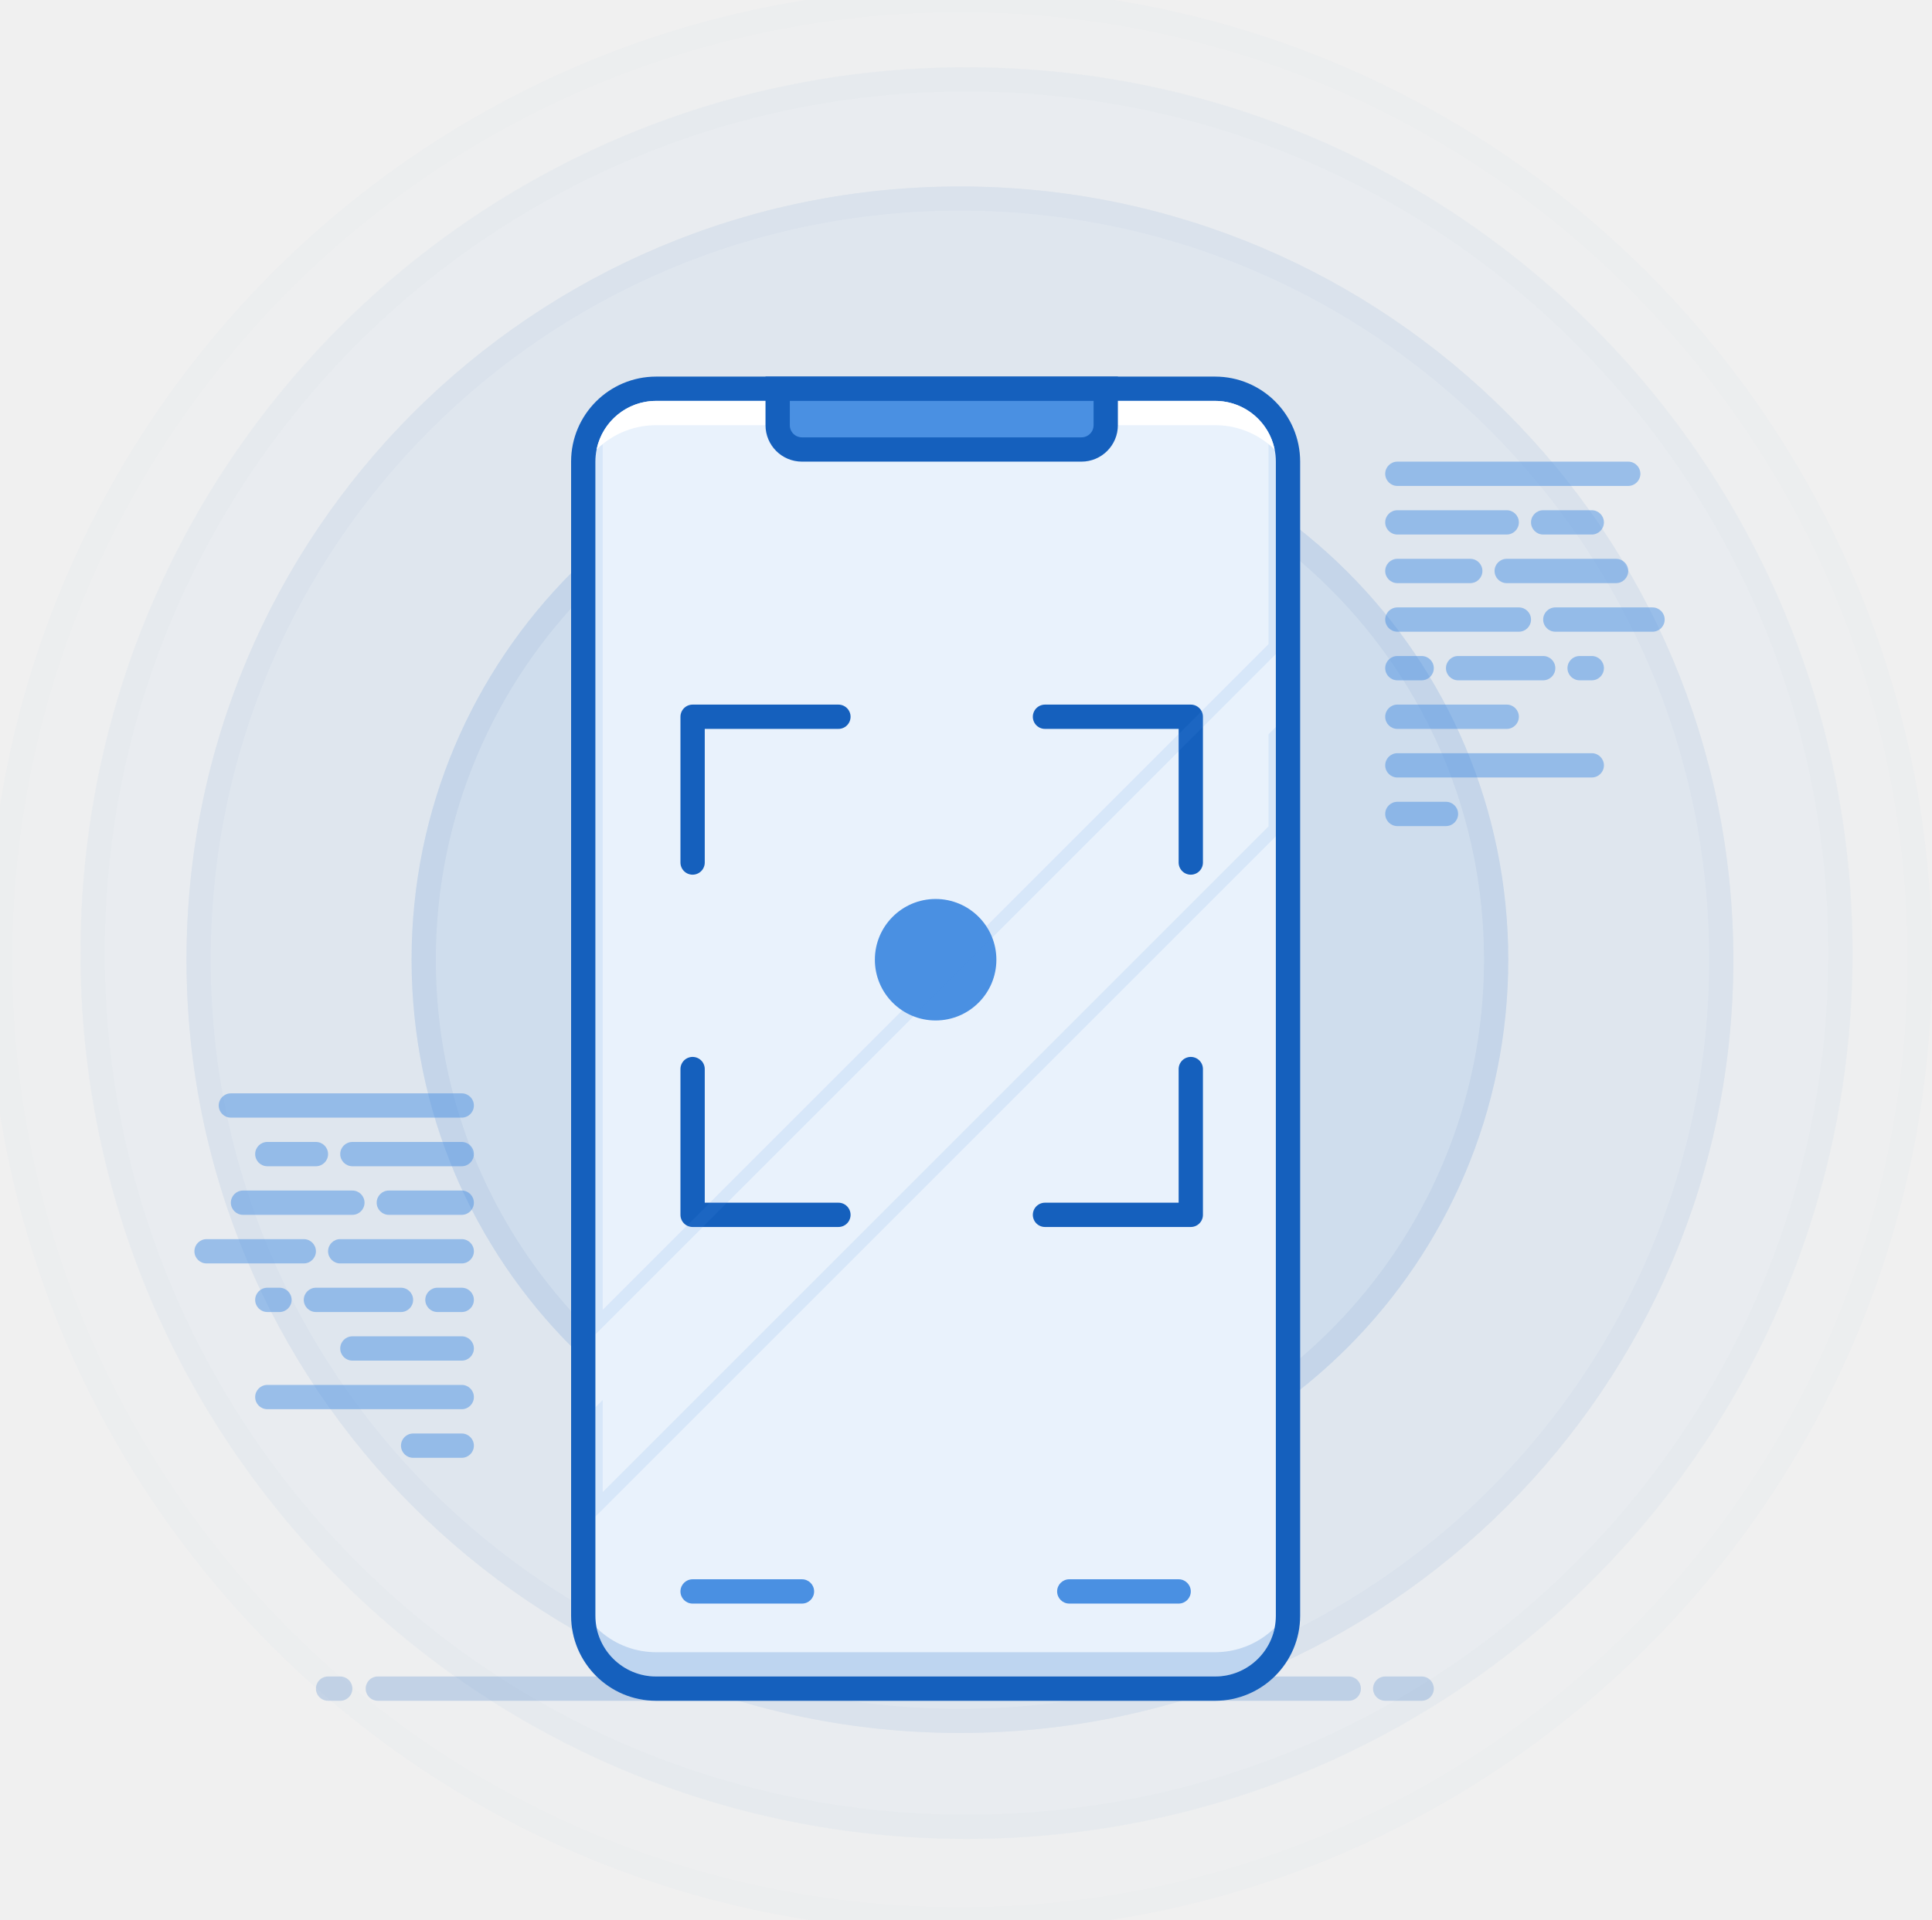
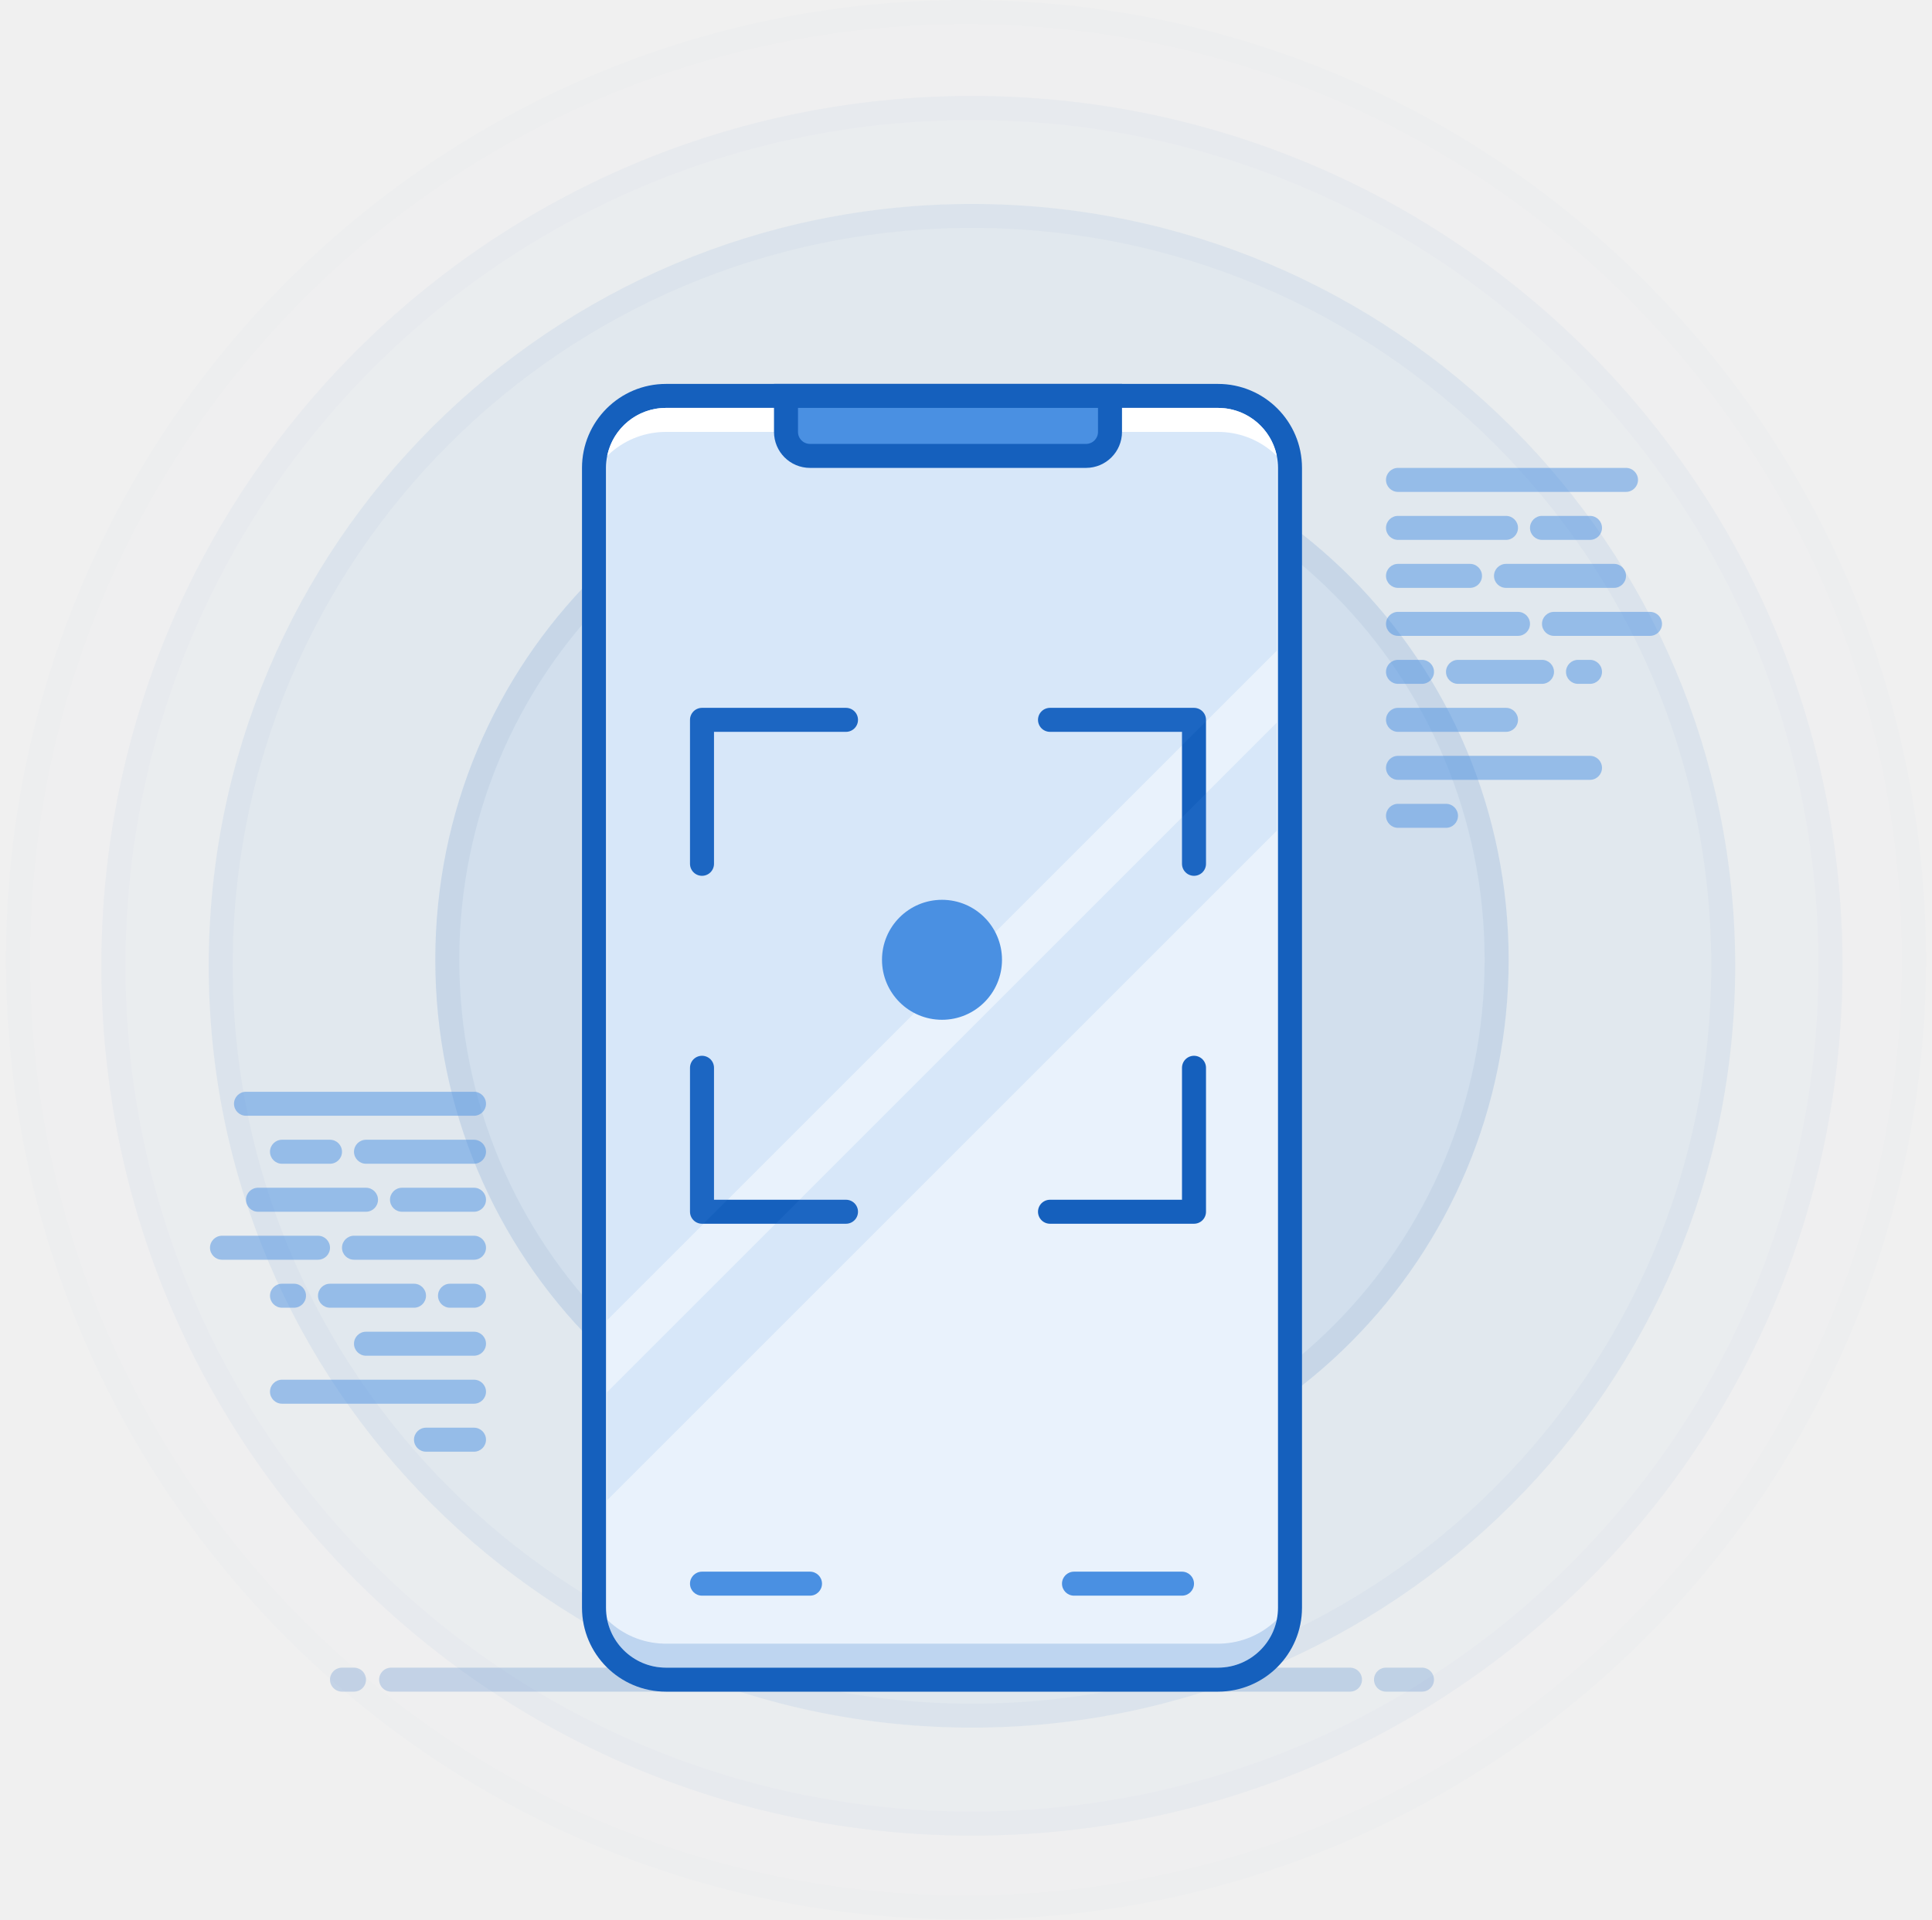
- <svg xmlns="http://www.w3.org/2000/svg" width="159" height="158" viewBox="0 0 159 158" fill="none">
-   <g id="Group 37">
-     <g id="Rings" opacity="0.4">
-       <path id="Oval" opacity="0.4" fill-rule="evenodd" clip-rule="evenodd" d="M79 123.131C103.373 123.131 123.131 103.373 123.131 79C123.131 54.627 103.373 34.869 79 34.869C54.627 34.869 34.869 54.627 34.869 79C34.869 103.373 54.627 123.131 79 123.131Z" fill="#4A90E2" fill-opacity="0.8" stroke="#1560BD" stroke-width="2" />
-       <path id="Oval_2" opacity="0.2" fill-rule="evenodd" clip-rule="evenodd" d="M79 141.655C113.603 141.655 141.655 113.604 141.655 79C141.655 44.397 113.603 16.345 79 16.345C44.396 16.345 16.345 44.397 16.345 79C16.345 113.604 44.396 141.655 79 141.655Z" fill="#4A90E2" fill-opacity="0.8" stroke="#1560BD" stroke-width="2" />
-       <path id="Oval_3" opacity="0.1" fill-rule="evenodd" clip-rule="evenodd" d="M79.545 150.372C119.264 150.372 151.462 118.174 151.462 78.455C151.462 38.736 119.264 6.538 79.545 6.538C39.826 6.538 7.628 38.736 7.628 78.455C7.628 118.174 39.826 150.372 79.545 150.372Z" fill="#4A90E2" fill-opacity="0.8" stroke="#1560BD" stroke-width="2" />
-       <path id="Oval_4" opacity="0.04" fill-rule="evenodd" clip-rule="evenodd" d="M79 158C122.63 158 158 122.63 158 79C158 35.37 122.63 0 79 0C35.37 0 0 35.37 0 79C0 122.63 35.37 158 79 158Z" fill="#4A90E2" fill-opacity="0.8" stroke="#1560BD" stroke-width="2" />
-       <path id="Oval_5" opacity="0.4" fill-rule="evenodd" clip-rule="evenodd" d="M79.544 99.159C90.377 99.159 99.158 90.377 99.158 79.545C99.158 68.712 90.377 59.931 79.544 59.931C68.712 59.931 59.931 68.712 59.931 79.545C59.931 90.377 68.712 99.159 79.544 99.159Z" fill="#4A90E2" fill-opacity="0.8" stroke="#1560BD" stroke-width="2" />
+ <svg xmlns="http://www.w3.org/2000/svg" xmlns:xlink="http://www.w3.org/1999/xlink" width="161px" height="160px" viewBox="0 0 161 160" version="1.1">
+   <defs>
+     <rect id="path-1" x="48" y="32" width="58" height="107" rx="6" />
+   </defs>
+   <g id="Illustration" stroke="none" stroke-width="1" fill="none" fill-rule="evenodd">
+     <g id="Group-37" transform="translate(1.5, 1)">
+       <g id="Group" fill="#4A90E2" fill-opacity="0.8" stroke="#1560BD" stroke-width="2">
+         <g id="rings">
+           <circle id="Oval" opacity="0.015" cx="79" cy="79" r="79" />
+           <ellipse id="Oval" opacity="0.04" cx="79.497" cy="79.5" rx="71.547" ry="71.5" />
+           <ellipse id="Oval" opacity="0.07" cx="79.497" cy="79.5" rx="62.604" ry="62.5" />
+           <ellipse id="Oval" opacity="0.13" cx="79.497" cy="79" rx="43.723" ry="44" />
+           <ellipse id="Oval" opacity="0.1" cx="79.497" cy="79" rx="19.874" ry="20" />
+         </g>
+       </g>
+       <line x1="31.093" y1="139" x2="111" y2="139" id="Path-4" stroke="#1560BD" stroke-width="2" opacity="0.2" stroke-linecap="round" />
+       <line x1="27" y1="139" x2="28" y2="139" id="Path-4" stroke="#1560BD" stroke-width="2" opacity="0.2" stroke-linecap="round" />
+       <line x1="114" y1="139" x2="117" y2="139" id="Path-4" stroke="#1560BD" stroke-width="2" opacity="0.2" stroke-linecap="round" />
+       <g id="Group-36" opacity="0.5" transform="translate(16, 90)" fill="#4A90E2">
+         <rect id="Rectangle" x="2" y="0" width="21" height="2" rx="1" />
+         <rect id="Rectangle" x="5" y="24" width="18" height="2" rx="1" />
+         <rect id="Rectangle" x="17" y="28" width="6" height="2" rx="1" />
+         <rect id="Rectangle" x="12" y="20" width="11" height="2" rx="1" />
+         <rect id="Rectangle" x="5" y="4" width="6" height="2" rx="1" />
+         <rect id="Rectangle" x="12" y="4" width="11" height="2" rx="1" />
+         <rect id="Rectangle" x="3" y="8" width="11" height="2" rx="1" />
+         <rect id="Rectangle" x="15" y="8" width="8" height="2" rx="1" />
+         <rect id="Rectangle" x="0" y="12" width="10" height="2" rx="1" />
+         <rect id="Rectangle" x="9" y="16" width="9" height="2" rx="1" />
+         <rect id="Rectangle" x="19" y="16" width="4" height="2" rx="1" />
+         <rect id="Rectangle" x="11" y="12" width="12" height="2" rx="1" />
+         <rect id="Rectangle" x="5" y="16" width="3" height="2" rx="1" />
+       </g>
+       <g id="Group-36" opacity="0.5" transform="translate(125.5, 53) scale(-1, 1) translate(-125.5, -53) translate(114, 38)" fill="#4A90E2">
+         <rect id="Rectangle" x="2" y="0" width="21" height="2" rx="1" />
+         <rect id="Rectangle" x="5" y="24" width="18" height="2" rx="1" />
+         <rect id="Rectangle" x="17" y="28" width="6" height="2" rx="1" />
+         <rect id="Rectangle" x="12" y="20" width="11" height="2" rx="1" />
+         <rect id="Rectangle" x="5" y="4" width="6" height="2" rx="1" />
+         <rect id="Rectangle" x="12" y="4" width="11" height="2" rx="1" />
+         <rect id="Rectangle" x="3" y="8" width="11" height="2" rx="1" />
+         <rect id="Rectangle" x="15" y="8" width="8" height="2" rx="1" />
+         <rect id="Rectangle" x="0" y="12" width="10" height="2" rx="1" />
+         <rect id="Rectangle" x="9" y="16" width="9" height="2" rx="1" />
+         <rect id="Rectangle" x="19" y="16" width="4" height="2" rx="1" />
+         <rect id="Rectangle" x="11" y="12" width="12" height="2" rx="1" />
+         <rect id="Rectangle" x="5" y="16" width="3" height="2" rx="1" />
+       </g>
+       <g id="Rectangle">
+         <use fill="#FFFFFF" xlink:href="#path-1" />
+         <use stroke="#1560BD" stroke-width="2" fill-opacity="0.12" fill="#4A90E2" xlink:href="#path-1" />
+       </g>
+       <polyline id="Path-52" stroke="#1560BD" stroke-width="2" stroke-linecap="round" stroke-linejoin="round" points="57 71 57 59 69 59" />
+       <polyline id="Path-52" stroke="#1560BD" stroke-width="2" stroke-linecap="round" stroke-linejoin="round" transform="translate(92, 65) scale(-1, 1) translate(-92, -65) " points="86 71 86 59 98 59" />
+       <polyline id="Path-52" stroke="#1560BD" stroke-width="2" stroke-linecap="round" stroke-linejoin="round" transform="translate(63, 94) scale(1, -1) translate(-63, -94) " points="57 100 57 88 69 88" />
+       <polyline id="Path-52" stroke="#1560BD" stroke-width="2" stroke-linecap="round" stroke-linejoin="round" transform="translate(92, 94) scale(-1, -1) translate(-92, -94) " points="86 100 86 88 98 88" />
+       <rect id="Rectangle" fill="#4A90E2" x="56" y="130" width="11" height="2" rx="1" />
+       <rect id="Rectangle" fill="#4A90E2" x="87" y="130" width="11" height="2" rx="1" />
+       <circle id="Oval" fill="#4A90E2" cx="77" cy="79" r="5" />
+       <path d="M100,33 C102.418,33 104.435,34.717 104.9,36.998 L104.899,53.231 L49.1,109.03 L49.098,37.01 C49.558,34.723 51.578,33 54,33 L100,33 Z" id="Combined-Shape" fill="#4A90E2" fill-rule="nonzero" opacity="0.12" />
+       <path d="M104.9,52.002 L104.899,68.235 L49.1,124.034 L49.098,52.014 L49.098,52.013 L49.1,115.034 L104.899,59.235 L104.899,52 C104.899,52.001 104.899,52.001 104.9,52.002 Z" id="Combined-Shape" fill="#4A90E2" fill-rule="nonzero" opacity="0.12" />
+       <path d="M100,33 L100.217,33.005 C102.518,33.103 104.417,34.757 104.888,36.941 L104.899,37.002 L104.801,36.905 C103.608,35.781 102.019,35.07 100.262,35.005 L100.018,35 L54,35 L53.76,35.004 C52.011,35.063 50.42,35.765 49.222,36.884 L49.1,37.002 L49.112,36.941 C49.598,34.688 51.602,33 54,33 L100,33 Z" id="Combined-Shape" fill="#FFFFFF" fill-rule="nonzero" />
+       <path d="M100,134 L100.217,134.005 C102.518,134.103 104.417,135.756 104.888,137.941 L104.899,138.002 L104.801,137.905 C103.608,136.781 102.019,136.07 100.262,136.005 L100.018,136 L54,136 L53.76,136.004 C52.011,136.063 50.42,136.765 49.222,137.884 L49.1,138.002 L49.112,137.941 C49.598,135.688 51.602,134 54,134 L100,134 Z" id="Combined-Shape" fill="#1560BD" fill-rule="nonzero" opacity="0.2" transform="translate(76.9995, 136.001) scale(1, -1) translate(-76.9995, -136.001) " />
+       <path d="M64,32 L91,32 L91,35 C91,36.105 90.105,37 89,37 L66,37 C64.895,37 64,36.105 64,35 L64,32 L64,32 Z" id="Rectangle" stroke="#1560BD" stroke-width="2" fill="#4A90E2" />
    </g>
-     <path id="Path 4" opacity="0.2" d="M31.094 139H111" stroke="#1560BD" stroke-width="2" stroke-linecap="round" />
-     <path id="Path 4_2" opacity="0.2" d="M27 139H28" stroke="#1560BD" stroke-width="2" stroke-linecap="round" />
-     <path id="Path 4_3" opacity="0.2" d="M114 139H117" stroke="#1560BD" stroke-width="2" stroke-linecap="round" />
-     <g id="Group 36" opacity="0.5">
-       <rect id="Rectangle" x="18" y="90" width="21" height="2" rx="1" fill="#4A90E2" />
-       <rect id="Rectangle_2" x="21" y="114" width="18" height="2" rx="1" fill="#4A90E2" />
-       <rect id="Rectangle_3" x="33" y="118" width="6" height="2" rx="1" fill="#4A90E2" />
-       <rect id="Rectangle_4" x="28" y="110" width="11" height="2" rx="1" fill="#4A90E2" />
-       <rect id="Rectangle_5" x="21" y="94" width="6" height="2" rx="1" fill="#4A90E2" />
-       <rect id="Rectangle_6" x="28" y="94" width="11" height="2" rx="1" fill="#4A90E2" />
-       <rect id="Rectangle_7" x="19" y="98" width="11" height="2" rx="1" fill="#4A90E2" />
-       <rect id="Rectangle_8" x="31" y="98" width="8" height="2" rx="1" fill="#4A90E2" />
-       <rect id="Rectangle_9" x="16" y="102" width="10" height="2" rx="1" fill="#4A90E2" />
-       <rect id="Rectangle_10" x="25" y="106" width="9" height="2" rx="1" fill="#4A90E2" />
-       <rect id="Rectangle_11" x="35" y="106" width="4" height="2" rx="1" fill="#4A90E2" />
-       <rect id="Rectangle_12" x="27" y="102" width="12" height="2" rx="1" fill="#4A90E2" />
-       <rect id="Rectangle_13" x="21" y="106" width="3" height="2" rx="1" fill="#4A90E2" />
-     </g>
-     <g id="Group 36_2" opacity="0.5">
-       <rect id="Rectangle_14" width="21" height="2" rx="1" transform="matrix(-1 0 0 1 135 38)" fill="#4A90E2" />
-       <rect id="Rectangle_15" width="18" height="2" rx="1" transform="matrix(-1 0 0 1 132 62)" fill="#4A90E2" />
-       <rect id="Rectangle_16" width="6" height="2" rx="1" transform="matrix(-1 0 0 1 120 66)" fill="#4A90E2" />
-       <rect id="Rectangle_17" width="11" height="2" rx="1" transform="matrix(-1 0 0 1 125 58)" fill="#4A90E2" />
-       <rect id="Rectangle_18" width="6" height="2" rx="1" transform="matrix(-1 0 0 1 132 42)" fill="#4A90E2" />
-       <rect id="Rectangle_19" width="11" height="2" rx="1" transform="matrix(-1 0 0 1 125 42)" fill="#4A90E2" />
-       <rect id="Rectangle_20" width="11" height="2" rx="1" transform="matrix(-1 0 0 1 134 46)" fill="#4A90E2" />
-       <rect id="Rectangle_21" width="8" height="2" rx="1" transform="matrix(-1 0 0 1 122 46)" fill="#4A90E2" />
-       <rect id="Rectangle_22" width="10" height="2" rx="1" transform="matrix(-1 0 0 1 137 50)" fill="#4A90E2" />
-       <rect id="Rectangle_23" width="9" height="2" rx="1" transform="matrix(-1 0 0 1 128 54)" fill="#4A90E2" />
-       <rect id="Rectangle_24" width="4" height="2" rx="1" transform="matrix(-1 0 0 1 118 54)" fill="#4A90E2" />
-       <rect id="Rectangle_25" width="12" height="2" rx="1" transform="matrix(-1 0 0 1 126 50)" fill="#4A90E2" />
-       <rect id="Rectangle_26" width="3" height="2" rx="1" transform="matrix(-1 0 0 1 132 54)" fill="#4A90E2" />
-     </g>
-     <g id="Rectangle_27">
-       <rect x="48" y="32" width="58" height="107" rx="6" fill="white" />
-       <rect x="48" y="32" width="58" height="107" rx="6" fill="#4A90E2" fill-opacity="0.12" />
-       <rect x="48" y="32" width="58" height="107" rx="6" stroke="#1560BD" stroke-width="2" />
-     </g>
-     <path id="Path 52" d="M57 71V59H69" stroke="#1560BD" stroke-width="2" stroke-linecap="round" stroke-linejoin="round" />
-     <path id="Path 52_2" d="M98 71V59H86" stroke="#1560BD" stroke-width="2" stroke-linecap="round" stroke-linejoin="round" />
-     <path id="Path 52_3" d="M57 88V100H69" stroke="#1560BD" stroke-width="2" stroke-linecap="round" stroke-linejoin="round" />
-     <path id="Path 52_4" d="M98 88V100H86" stroke="#1560BD" stroke-width="2" stroke-linecap="round" stroke-linejoin="round" />
-     <rect id="Rectangle_28" x="56" y="130" width="11" height="2" rx="1" fill="#4A90E2" />
-     <rect id="Rectangle_29" x="87" y="130" width="11" height="2" rx="1" fill="#4A90E2" />
-     <path id="Oval_6" fill-rule="evenodd" clip-rule="evenodd" d="M77 84C79.761 84 82 81.761 82 79C82 76.239 79.761 74 77 74C74.239 74 72 76.239 72 79C72 81.761 74.239 84 77 84Z" fill="#4A90E2" />
-     <path id="Combined Shape" opacity="0.12" fill-rule="evenodd" clip-rule="evenodd" d="M105 53.837L49.454 109.384L49 109.837V38C49 37.14 49.218 36.33 49.6 35.623V107.823L104.399 53.024V35.621C104.783 36.329 105 37.139 105 38V53.837Z" fill="#4A90E2" />
-     <path id="Combined Shape_2" opacity="0.12" fill-rule="evenodd" clip-rule="evenodd" d="M104.399 60.443L105 59.842V68.842L49.453 124.388L49 124.842V115.842L49.453 115.388L49.6 115.242V122.827L104.399 68.028V60.443Z" fill="#4A90E2" />
-     <path id="Combined Shape_3" d="M100 33L100.216 33.005C102.518 33.103 104.416 34.757 104.887 36.941L104.899 37.002L104.8 36.905C103.608 35.781 102.019 35.07 100.261 35.005L100.018 35L54 35L53.76 35.004C52.01 35.063 50.42 35.765 49.222 36.884L49.1 37.002L49.112 36.941C49.598 34.688 51.602 33 54 33H100Z" fill="white" />
-     <path id="Combined Shape_4" opacity="0.2" d="M100 138.002L100.216 137.997C102.518 137.899 104.416 136.246 104.887 134.061L104.899 134L104.8 134.097C103.608 135.221 102.019 135.932 100.261 135.997L100.018 136.002L54 136.002L53.76 135.998C52.01 135.939 50.42 135.237 49.222 134.118L49.1 134L49.112 134.061C49.598 136.314 51.602 138.002 54 138.002H100Z" fill="#1560BD" />
-     <path id="Rectangle_30" d="M64 32H91V35C91 36.105 90.105 37 89 37H66C64.895 37 64 36.105 64 35V32Z" fill="#4A90E2" stroke="#1560BD" stroke-width="2" />
  </g>
</svg>
